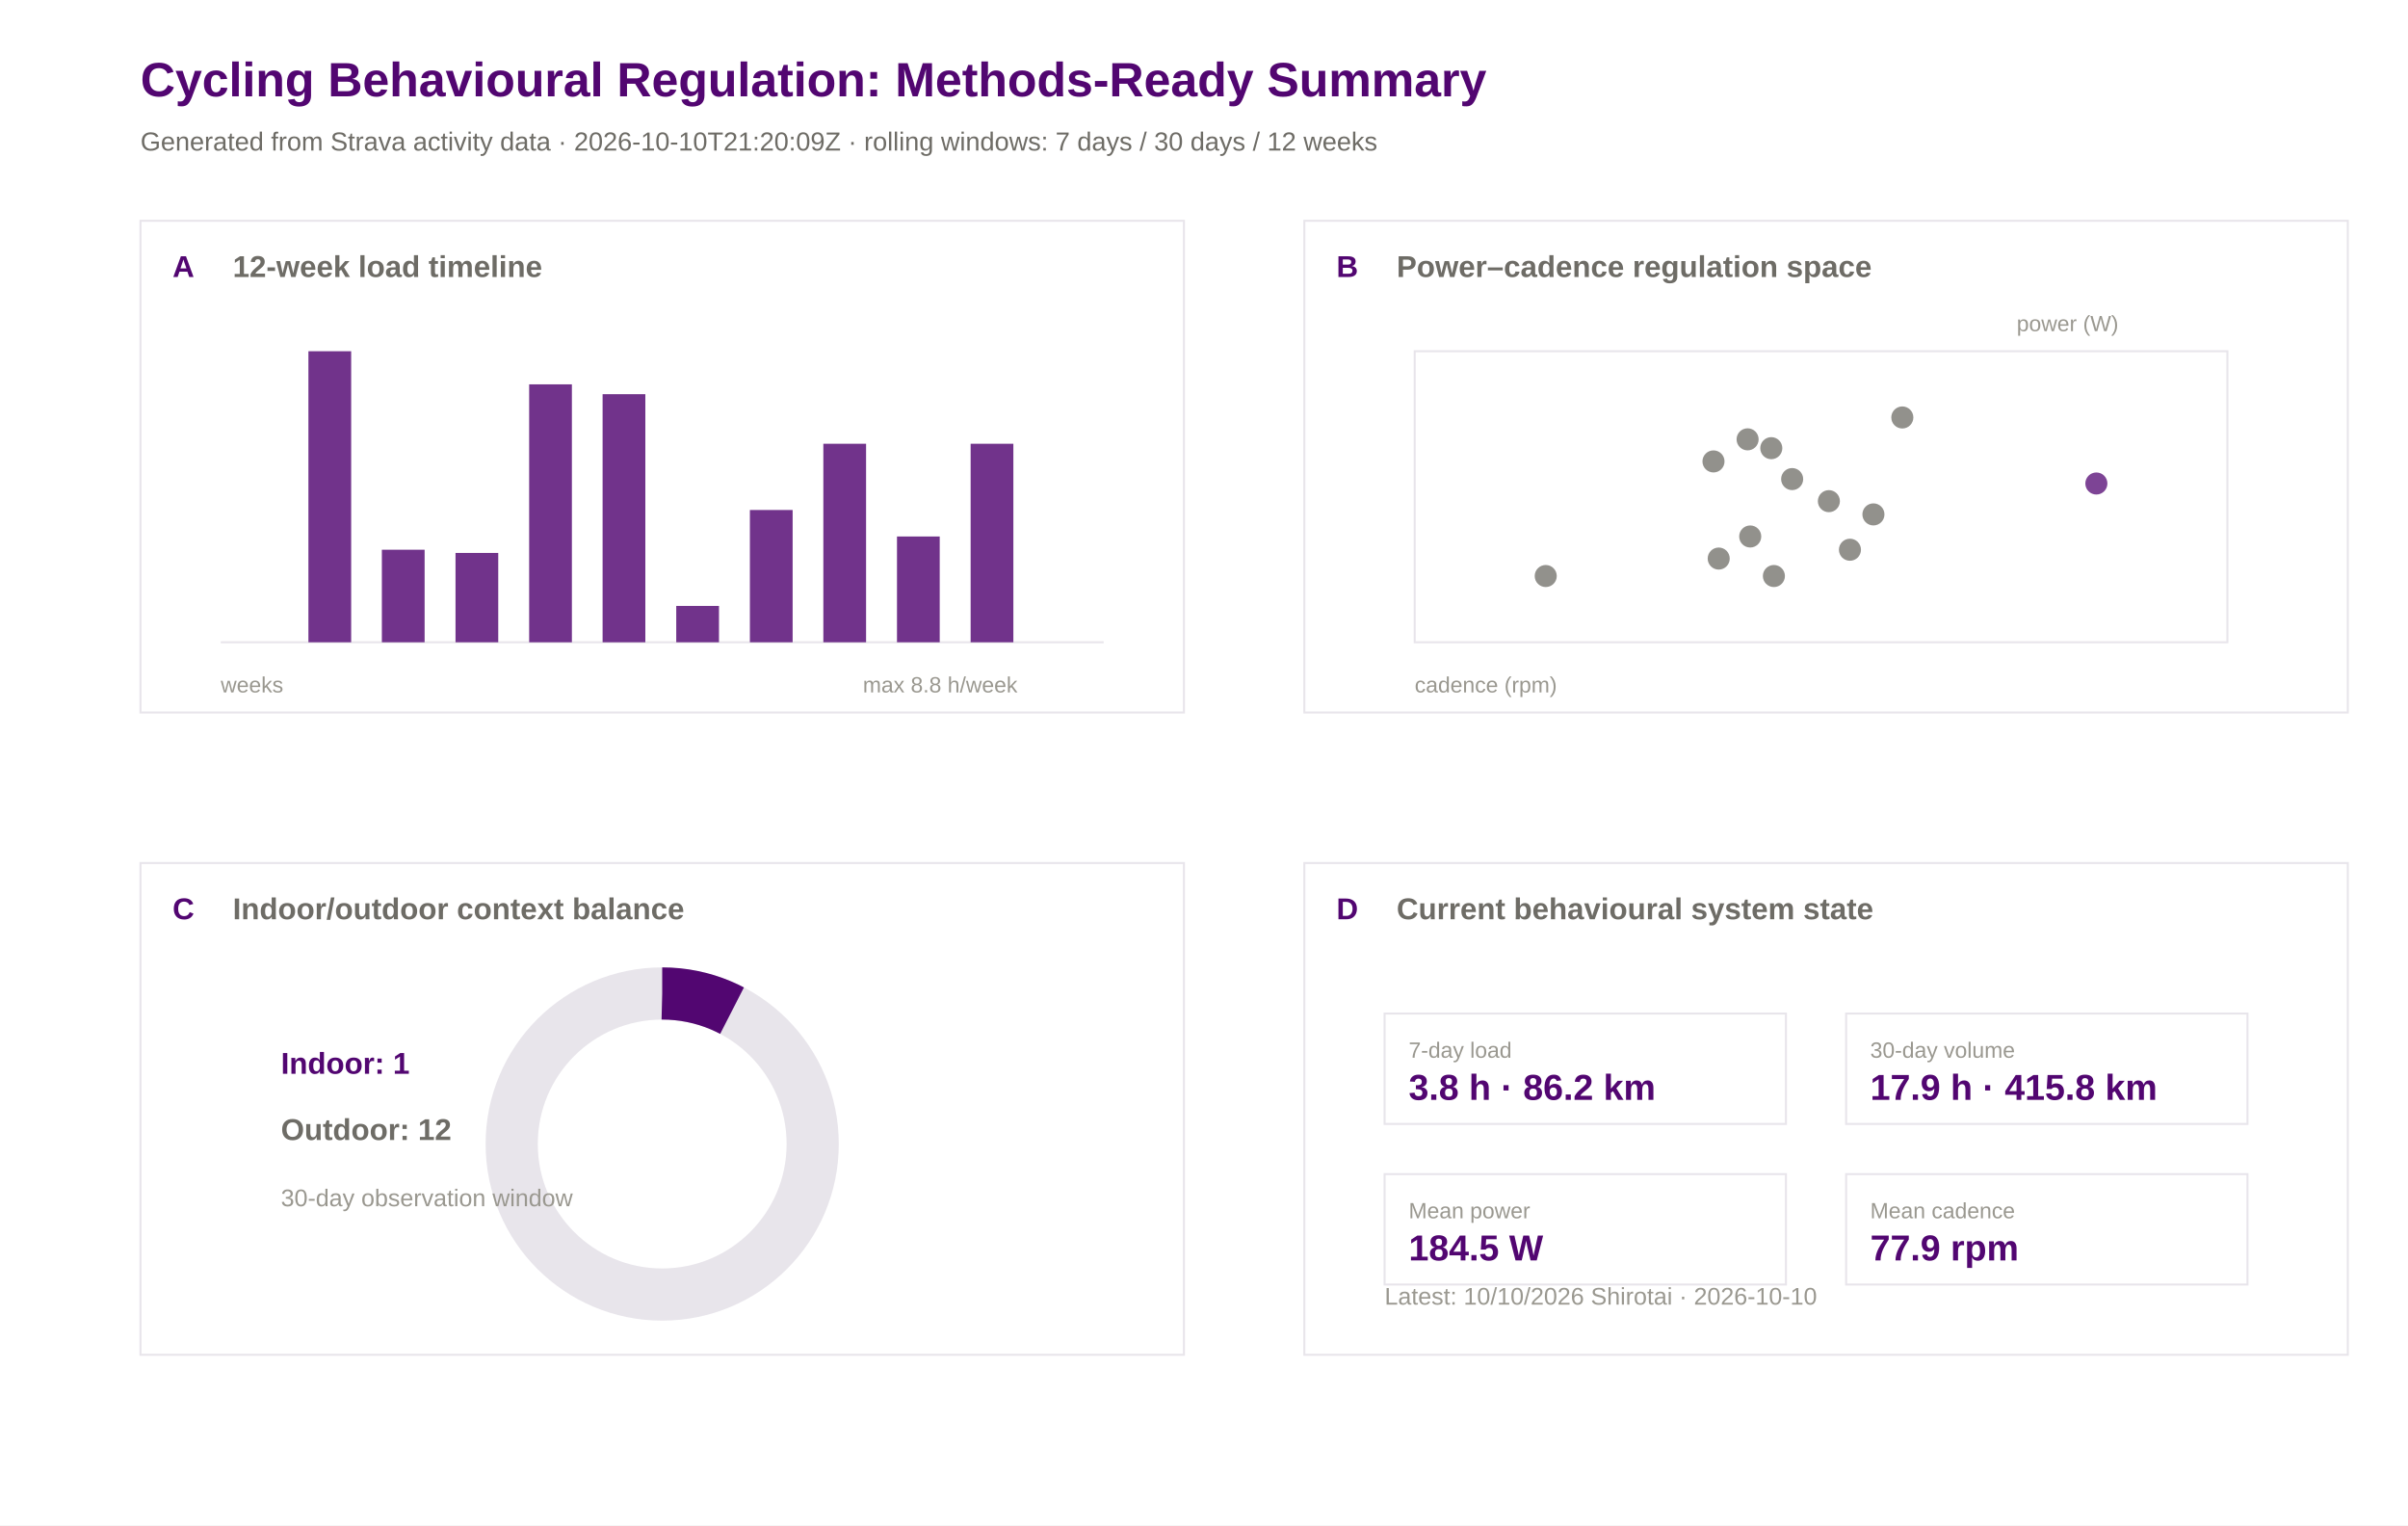
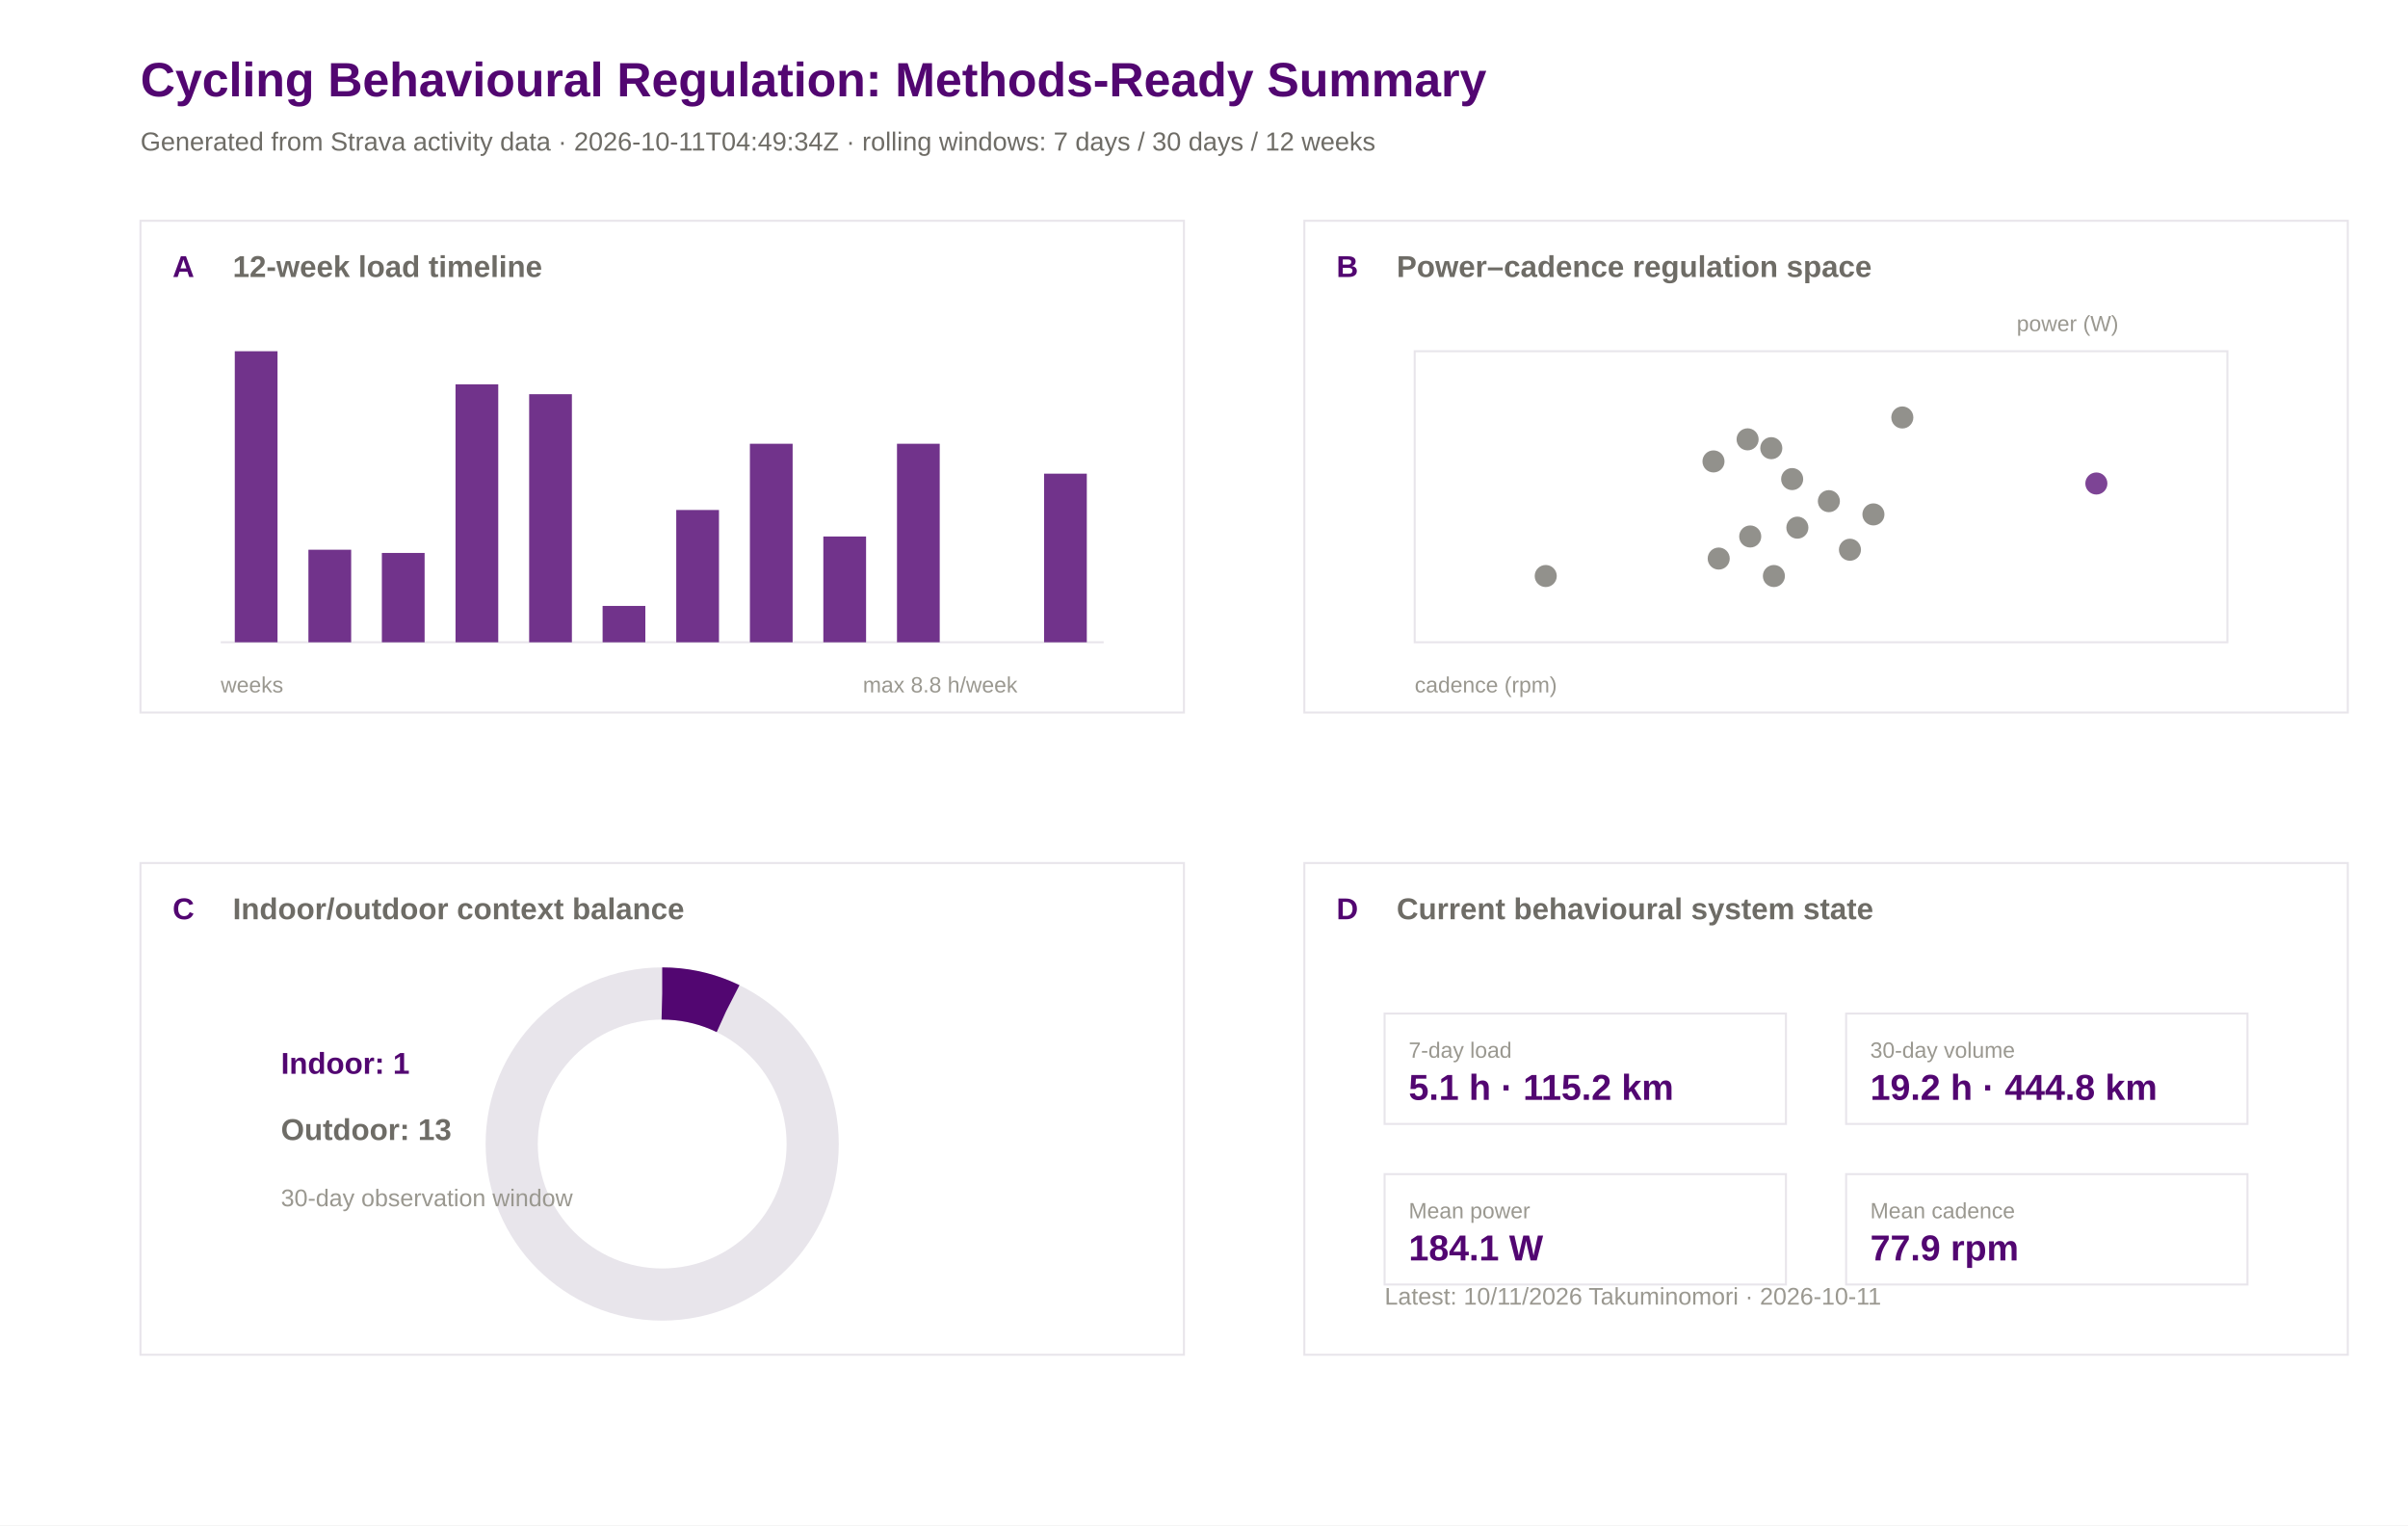
<svg xmlns="http://www.w3.org/2000/svg" width="1200" height="760" viewBox="0 0 1200 760">
  <rect width="100%" height="100%" fill="#ffffff" />
  <text x="70.0" y="48.0" font-family="Arial" font-size="24" font-weight="600" fill="#520671">Cycling Behavioural Regulation: Methods-Ready Summary</text>
-   <text x="70.0" y="75.0" font-family="Arial" font-size="13" font-weight="400" fill="#6e6c66">Generated from Strava activity data · 2026-10-10T21:20:09Z · rolling windows: 7 days / 30 days / 12 weeks</text>
+   <text x="70.0" y="75.0" font-family="Arial" font-size="13" font-weight="400" fill="#6e6c66">Generated from Strava activity data · 2026-10-11T04:49:34Z · rolling windows: 7 days / 30 days / 12 weeks</text>
  <rect x="70" y="110" width="520" height="245" fill="#ffffff" stroke="#e8e5eb" stroke-width="1" />
  <text x="86.0" y="138.0" font-family="Arial" font-size="15" font-weight="600" fill="#520671">A</text>
  <text x="116.0" y="138.0" font-family="Arial" font-size="15" font-weight="600" fill="#6e6c66">12-week load timeline</text>
  <rect x="650" y="110" width="520" height="245" fill="#ffffff" stroke="#e8e5eb" stroke-width="1" />
  <text x="666.0" y="138.0" font-family="Arial" font-size="15" font-weight="600" fill="#520671">B</text>
  <text x="696.0" y="138.0" font-family="Arial" font-size="15" font-weight="600" fill="#6e6c66">Power–cadence regulation space</text>
  <rect x="70" y="430" width="520" height="245" fill="#ffffff" stroke="#e8e5eb" stroke-width="1" />
  <text x="86.0" y="458.0" font-family="Arial" font-size="15" font-weight="600" fill="#520671">C</text>
  <text x="116.0" y="458.0" font-family="Arial" font-size="15" font-weight="600" fill="#6e6c66">Indoor/outdoor context balance</text>
  <rect x="650" y="430" width="520" height="245" fill="#ffffff" stroke="#e8e5eb" stroke-width="1" />
  <text x="666.0" y="458.0" font-family="Arial" font-size="15" font-weight="600" fill="#520671">D</text>
  <text x="696.0" y="458.0" font-family="Arial" font-size="15" font-weight="600" fill="#6e6c66">Current behavioural system state</text>
  <line x1="110" y1="320" x2="550" y2="320" stroke="#e8e5eb" />
-   <rect x="117.0" y="320.0" width="21.3" height="0.0" fill="#520671" opacity="0.82" />
-   <rect x="153.7" y="175.0" width="21.3" height="145.0" fill="#520671" opacity="0.82" />
-   <rect x="190.3" y="273.9" width="21.3" height="46.1" fill="#520671" opacity="0.82" />
-   <rect x="227.0" y="275.5" width="21.3" height="44.5" fill="#520671" opacity="0.82" />
-   <rect x="263.7" y="191.5" width="21.3" height="128.5" fill="#520671" opacity="0.82" />
-   <rect x="300.3" y="196.4" width="21.3" height="123.6" fill="#520671" opacity="0.82" />
-   <rect x="337.0" y="301.9" width="21.3" height="18.1" fill="#520671" opacity="0.82" />
-   <rect x="373.7" y="254.1" width="21.3" height="65.9" fill="#520671" opacity="0.82" />
-   <rect x="410.3" y="221.1" width="21.3" height="98.9" fill="#520671" opacity="0.82" />
-   <rect x="447.0" y="267.3" width="21.3" height="52.7" fill="#520671" opacity="0.82" />
-   <rect x="483.7" y="221.1" width="21.3" height="98.9" fill="#520671" opacity="0.82" />
-   <rect x="520.3" y="320.0" width="21.3" height="0.0" fill="#520671" opacity="0.82" />
+   <rect x="117.0" y="175.0" width="21.3" height="145.0" fill="#520671" opacity="0.82" />
+   <rect x="153.7" y="273.9" width="21.3" height="46.1" fill="#520671" opacity="0.82" />
+   <rect x="190.3" y="275.5" width="21.3" height="44.5" fill="#520671" opacity="0.82" />
+   <rect x="227.0" y="191.5" width="21.3" height="128.5" fill="#520671" opacity="0.82" />
+   <rect x="263.7" y="196.4" width="21.3" height="123.6" fill="#520671" opacity="0.82" />
+   <rect x="300.3" y="301.9" width="21.3" height="18.1" fill="#520671" opacity="0.82" />
+   <rect x="337.0" y="254.1" width="21.3" height="65.9" fill="#520671" opacity="0.82" />
+   <rect x="373.7" y="221.1" width="21.3" height="98.9" fill="#520671" opacity="0.82" />
+   <rect x="410.3" y="267.3" width="21.3" height="52.7" fill="#520671" opacity="0.82" />
+   <rect x="447.0" y="221.1" width="21.3" height="98.9" fill="#520671" opacity="0.82" />
+   <rect x="483.7" y="320.0" width="21.3" height="0.0" fill="#520671" opacity="0.82" />
+   <rect x="520.3" y="236.0" width="21.3" height="84.0" fill="#520671" opacity="0.82" />
  <text x="110.0" y="345.0" font-family="Arial" font-size="11" font-weight="400" fill="#9a9890">weeks</text>
  <text x="430.0" y="345.0" font-family="Arial" font-size="11" font-weight="400" fill="#9a9890">max 8.8 h/week</text>
  <rect x="705" y="175" width="405" height="145" fill="#ffffff" stroke="#e8e5eb" />
  <circle cx="770.3" cy="287.0" r="5.5" fill="#6e6c66" opacity="0.75" />
  <circle cx="884.0" cy="287.0" r="5.5" fill="#6e6c66" opacity="0.75" />
  <circle cx="1044.7" cy="240.9" r="5.5" fill="#520671" opacity="0.75" />
  <circle cx="933.6" cy="256.3" r="5.5" fill="#6e6c66" opacity="0.75" />
  <circle cx="921.9" cy="273.9" r="5.5" fill="#6e6c66" opacity="0.75" />
  <circle cx="948.0" cy="208.0" r="5.5" fill="#6e6c66" opacity="0.75" />
  <circle cx="870.9" cy="218.9" r="5.5" fill="#6e6c66" opacity="0.75" />
  <circle cx="893.1" cy="238.7" r="5.5" fill="#6e6c66" opacity="0.75" />
  <circle cx="853.9" cy="229.9" r="5.5" fill="#6e6c66" opacity="0.75" />
  <circle cx="856.5" cy="278.3" r="5.5" fill="#6e6c66" opacity="0.75" />
  <circle cx="911.4" cy="249.7" r="5.5" fill="#6e6c66" opacity="0.75" />
  <circle cx="872.2" cy="267.3" r="5.5" fill="#6e6c66" opacity="0.75" />
  <circle cx="882.7" cy="223.3" r="5.5" fill="#6e6c66" opacity="0.75" />
+   <circle cx="895.7" cy="262.9" r="5.5" fill="#6e6c66" opacity="0.75" />
  <text x="705.0" y="345.0" font-family="Arial" font-size="11" font-weight="400" fill="#9a9890">cadence (rpm)</text>
  <text x="1005.0" y="165.0" font-family="Arial" font-size="11" font-weight="400" fill="#9a9890">power (W)</text>
  <circle cx="330" cy="570" r="75" fill="none" stroke="#e8e5eb" stroke-width="26" />
-   <circle cx="330" cy="570" r="75" fill="none" stroke="#520671" stroke-width="26" stroke-dasharray="36.2 471.2" transform="rotate(-90 330 570)" />
+   <circle cx="330" cy="570" r="75" fill="none" stroke="#520671" stroke-width="26" stroke-dasharray="33.7 471.2" transform="rotate(-90 330 570)" />
  <text x="140.0" y="535.0" font-family="Arial" font-size="15" font-weight="600" fill="#520671">Indoor: 1</text>
-   <text x="140.0" y="568.0" font-family="Arial" font-size="15" font-weight="600" fill="#6e6c66">Outdoor: 12</text>
+   <text x="140.0" y="568.0" font-family="Arial" font-size="15" font-weight="600" fill="#6e6c66">Outdoor: 13</text>
  <text x="140.0" y="601.0" font-family="Arial" font-size="12" font-weight="400" fill="#9a9890">30-day observation window</text>
  <rect x="690" y="505" width="200" height="55" fill="#ffffff" stroke="#e8e5eb" />
  <text x="702.0" y="527.0" font-family="Arial" font-size="11" font-weight="500" fill="#9a9890">7-day load</text>
-   <text x="702.0" y="548.0" font-family="Arial" font-size="18" font-weight="600" fill="#520671">3.8 h · 86.2 km</text>
+   <text x="702.0" y="548.0" font-family="Arial" font-size="18" font-weight="600" fill="#520671">5.1 h · 115.2 km</text>
  <rect x="920" y="505" width="200" height="55" fill="#ffffff" stroke="#e8e5eb" />
  <text x="932.0" y="527.0" font-family="Arial" font-size="11" font-weight="500" fill="#9a9890">30-day volume</text>
-   <text x="932.0" y="548.0" font-family="Arial" font-size="18" font-weight="600" fill="#520671">17.9 h · 415.8 km</text>
+   <text x="932.0" y="548.0" font-family="Arial" font-size="18" font-weight="600" fill="#520671">19.2 h · 444.8 km</text>
  <rect x="690" y="585" width="200" height="55" fill="#ffffff" stroke="#e8e5eb" />
  <text x="702.0" y="607.0" font-family="Arial" font-size="11" font-weight="500" fill="#9a9890">Mean power</text>
-   <text x="702.0" y="628.0" font-family="Arial" font-size="18" font-weight="600" fill="#520671">184.5 W</text>
+   <text x="702.0" y="628.0" font-family="Arial" font-size="18" font-weight="600" fill="#520671">184.1 W</text>
  <rect x="920" y="585" width="200" height="55" fill="#ffffff" stroke="#e8e5eb" />
  <text x="932.0" y="607.0" font-family="Arial" font-size="11" font-weight="500" fill="#9a9890">Mean cadence</text>
  <text x="932.0" y="628.0" font-family="Arial" font-size="18" font-weight="600" fill="#520671">77.9 rpm</text>
-   <text x="690.0" y="650.0" font-family="Arial" font-size="12" font-weight="400" fill="#9a9890">Latest: 10/10/2026 Shirotai · 2026-10-10</text>
+   <text x="690.0" y="650.0" font-family="Arial" font-size="12" font-weight="400" fill="#9a9890">Latest: 10/11/2026 Takuminomori · 2026-10-11</text>
</svg>
